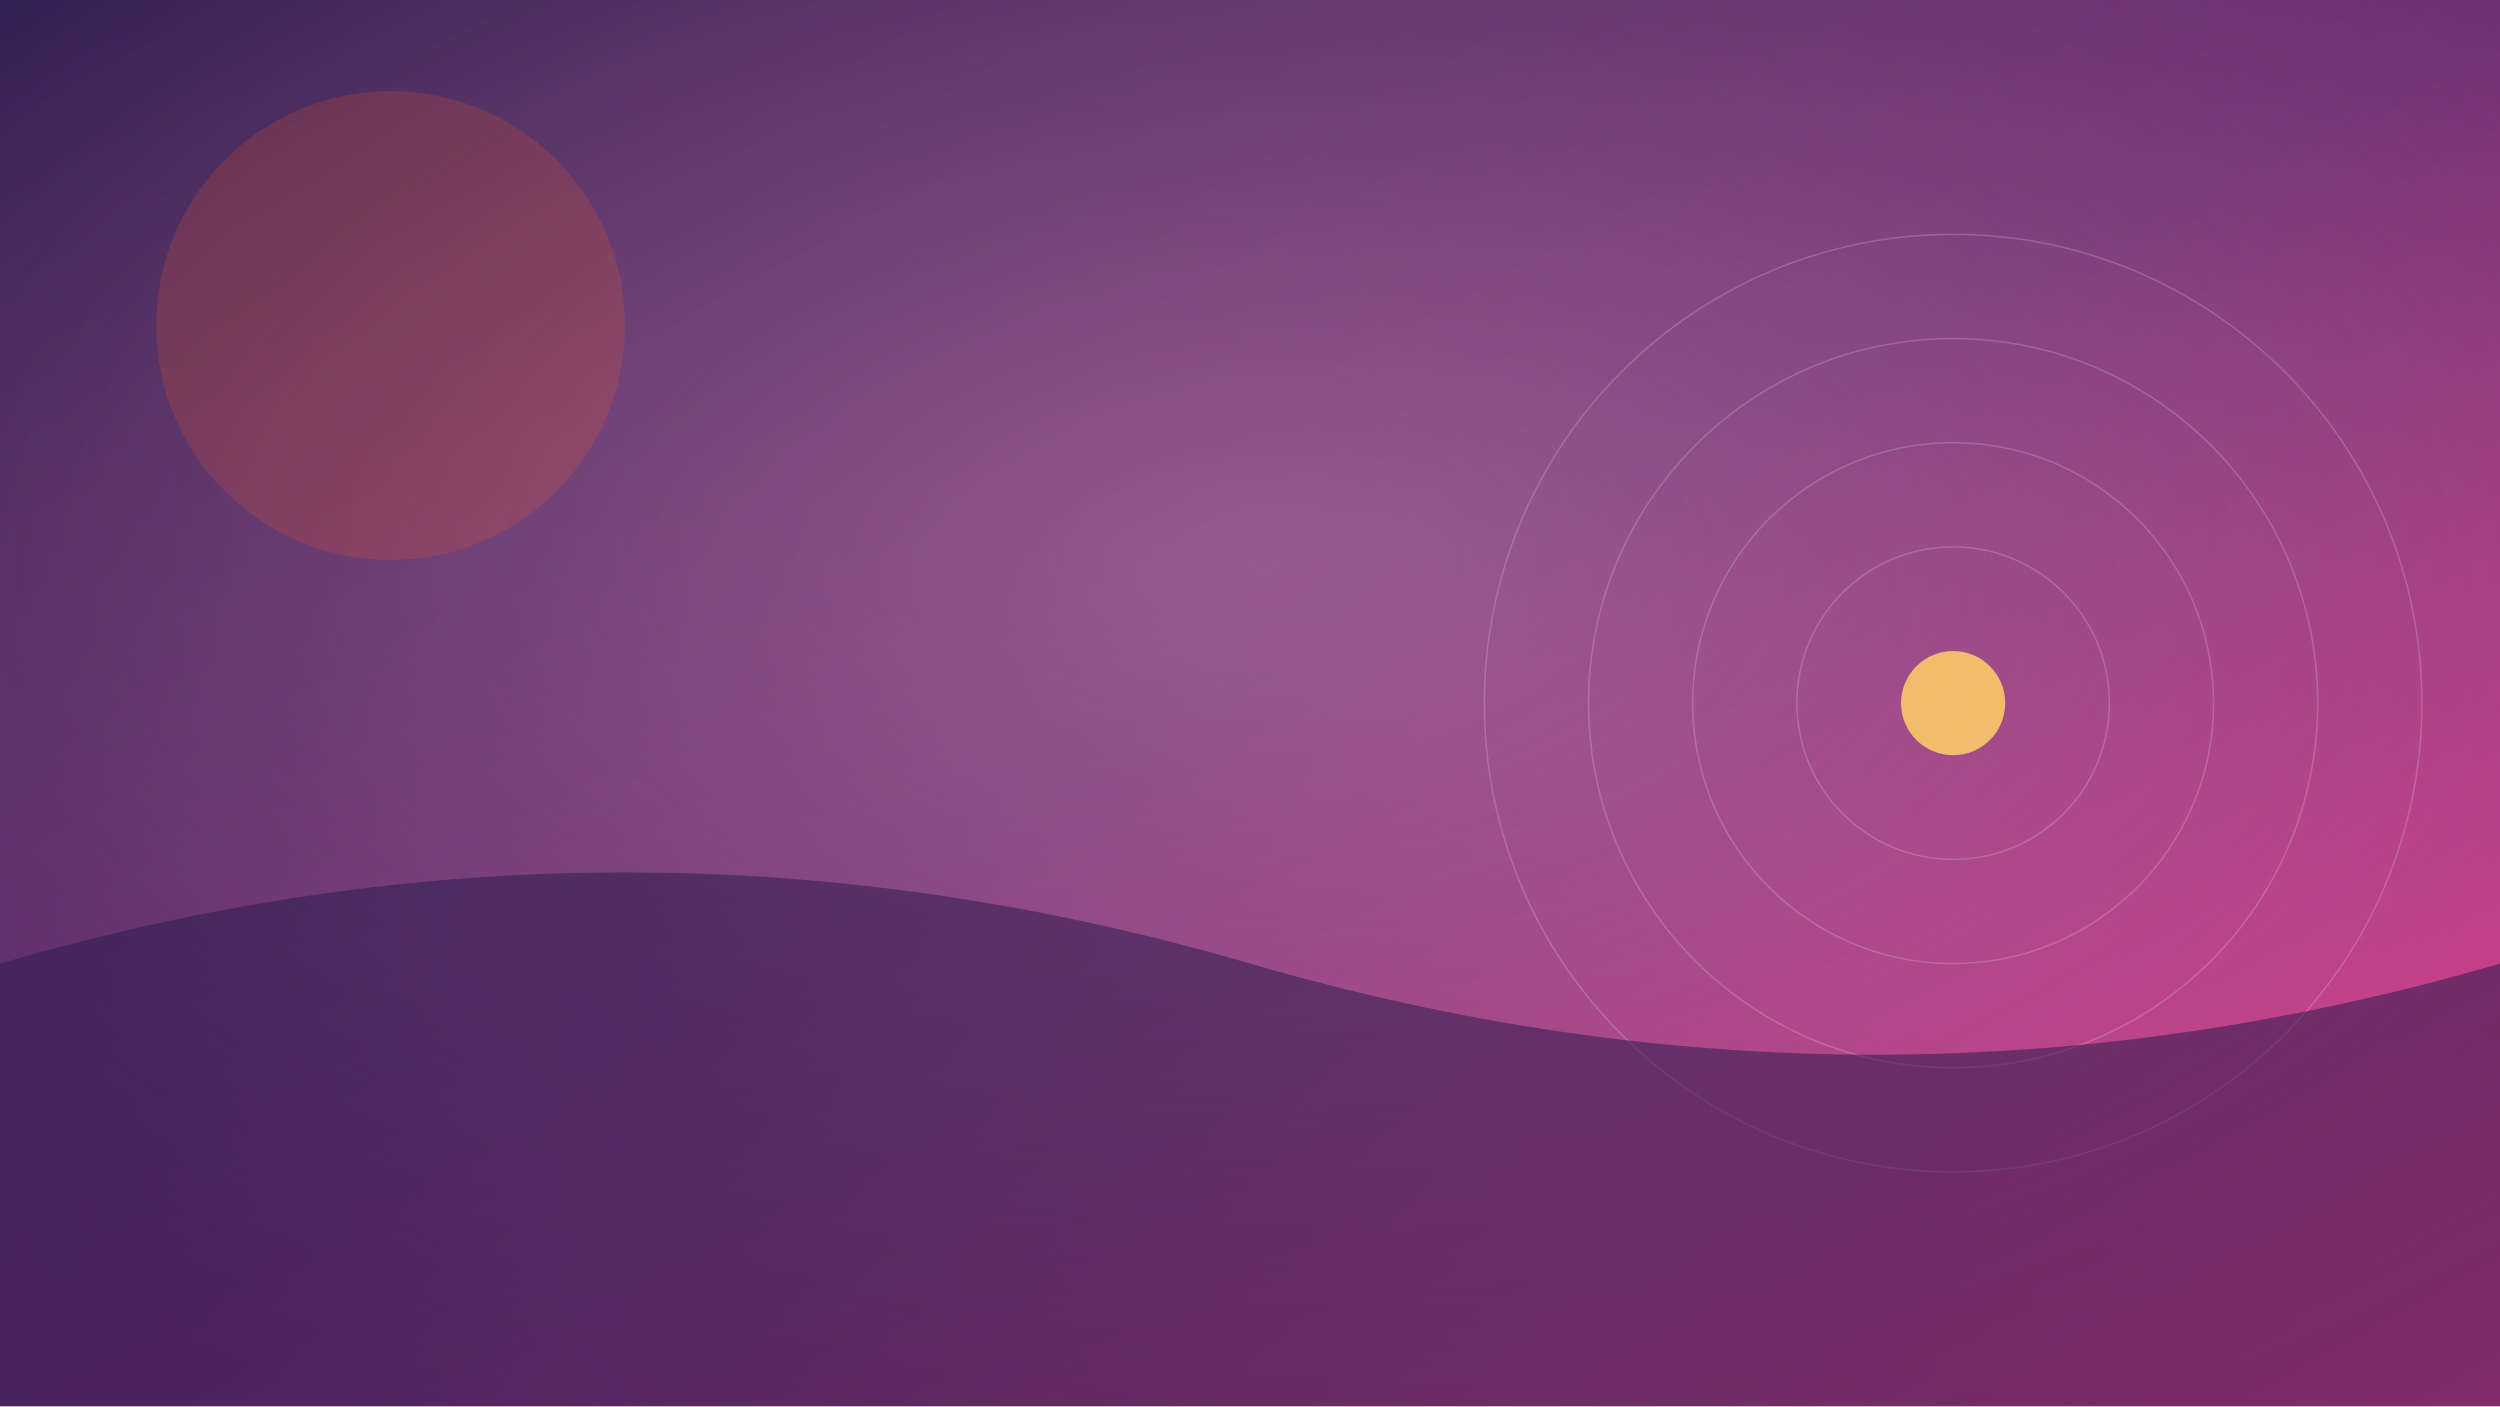
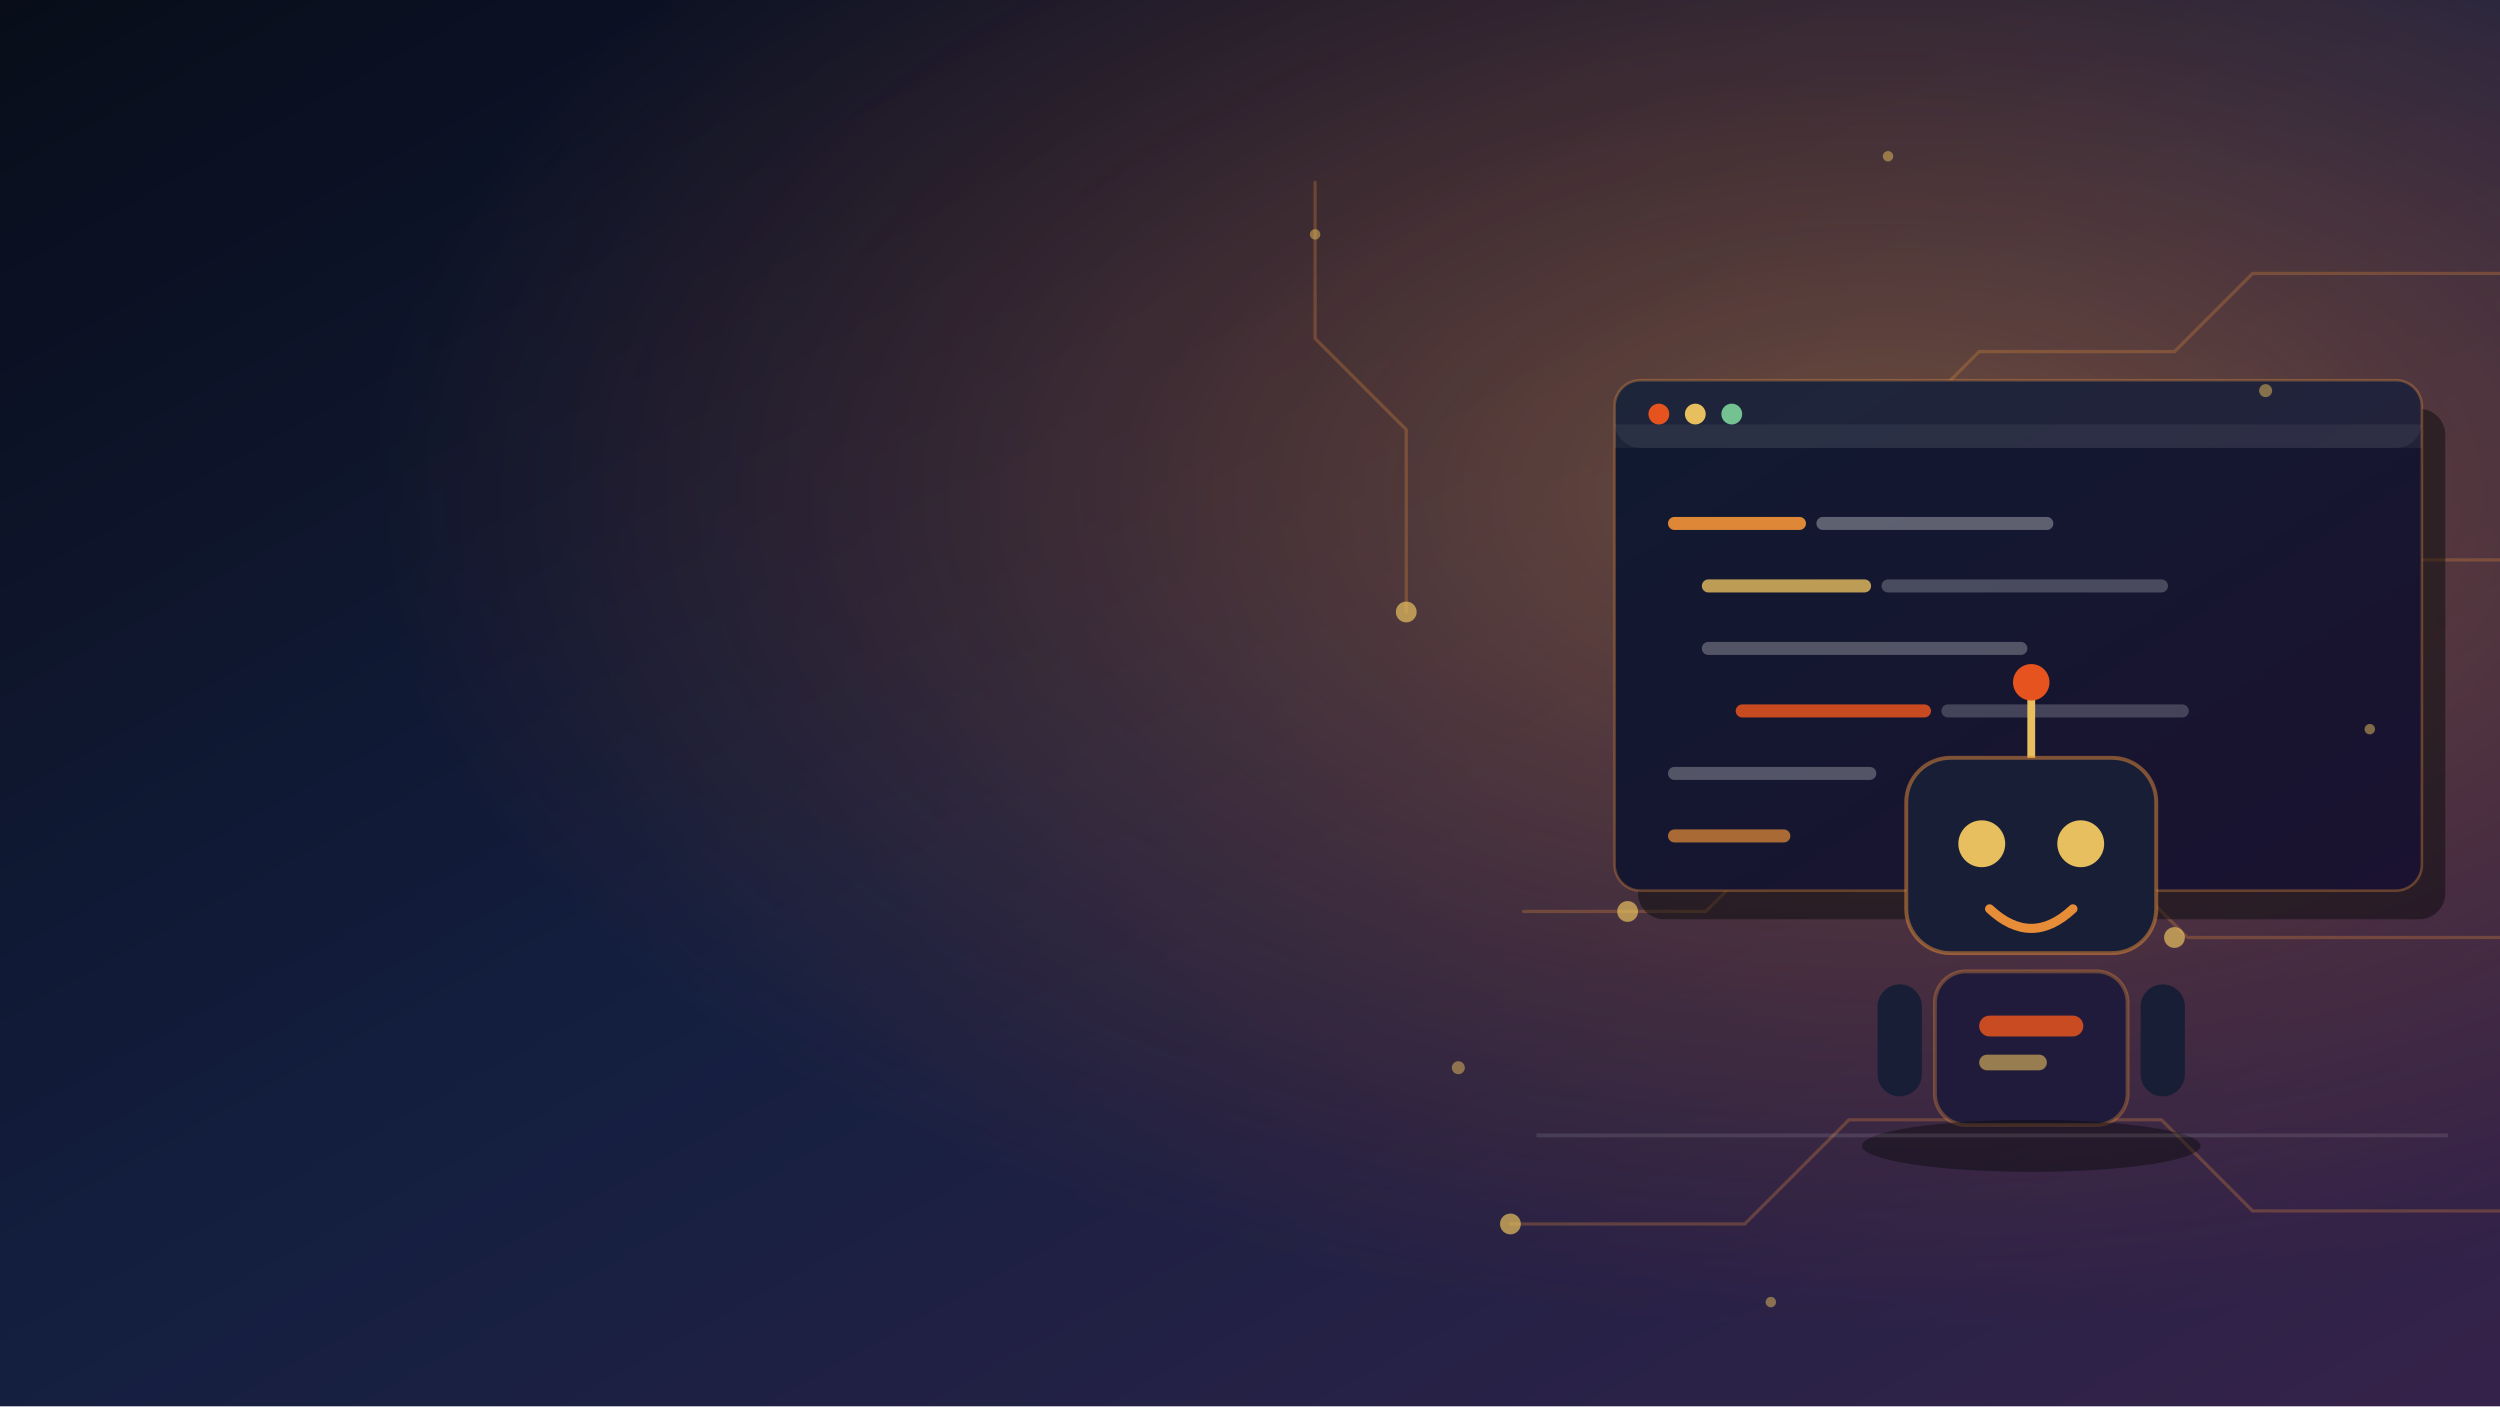
- <svg xmlns="http://www.w3.org/2000/svg" width="1920" height="1080" viewBox="0 0 1920 1080" preserveAspectRatio="xMidYMid slice">
+ <svg xmlns="http://www.w3.org/2000/svg" width="1920" height="1080" viewBox="0 0 1920 1080" preserveAspectRatio="xMidYMid slice" role="img" aria-label="A digital and STEM lab with code windows, circuit traces and a small robot">
  <defs>
-     <linearGradient id="g3" x1="0" y1="0" x2="1" y2="1">
-       <stop offset="0" stop-color="#2d1b4e" />
-       <stop offset="0.5" stop-color="#6a2c70" />
-       <stop offset="1" stop-color="#e83e8c" />
+     <linearGradient id="bg3" x1="0" y1="0" x2="1" y2="1">
+       <stop offset="0" stop-color="#080c1a" />
+       <stop offset="0.5" stop-color="#152045" />
+       <stop offset="1" stop-color="#3a2450" />
    </linearGradient>
-     <radialGradient id="r3" cx="0.5" cy="0.4" r="0.7">
-       <stop offset="0" stop-color="#f8b3d0" stop-opacity="0.35" />
-       <stop offset="1" stop-color="#f8b3d0" stop-opacity="0" />
+     <radialGradient id="glow3" cx="0.75" cy="0.35" r="0.6">
+       <stop offset="0" stop-color="#ff9a3c" stop-opacity="0.42" />
+       <stop offset="1" stop-color="#ff5a1f" stop-opacity="0" />
    </radialGradient>
+     <linearGradient id="screen" x1="0" y1="0" x2="1" y2="1">
+       <stop offset="0" stop-color="#111a33" />
+       <stop offset="1" stop-color="#1c1233" />
+     </linearGradient>
  </defs>
-   <rect width="1920" height="1080" fill="url(#g3)" />
-   <rect width="1920" height="1080" fill="url(#r3)" />
-   <g opacity="0.18" stroke="#ffffff" stroke-width="1.2" fill="none">
-     <circle cx="1500" cy="540" r="120" />
-     <circle cx="1500" cy="540" r="200" />
-     <circle cx="1500" cy="540" r="280" />
-     <circle cx="1500" cy="540" r="360" />
+   <rect width="1920" height="1080" fill="url(#bg3)" />
+   <rect width="1920" height="1080" fill="url(#glow3)" />
+   <g stroke="#ff9a3c" stroke-width="2.5" fill="none" opacity="0.28" stroke-linecap="round" stroke-linejoin="round">
+     <path d="M1920 210h-190l-60 60h-150l-70 70H1290" />
+     <path d="M1920 430h-300l-80 80h-190" />
+     <path d="M1920 720h-240l-90-90h-210l-70 70h-140" />
+     <path d="M1160 940h180l80-80h240l70 70h190" />
+     <path d="M1010 140v120l70 70v140" />
  </g>
-   <circle cx="1500" cy="540" r="40" fill="#ffd166" opacity="0.85" />
-   <circle cx="300" cy="250" r="180" fill="#ff5a1f" opacity="0.18" />
-   <path d="M0 740 Q480 600 960 740 T1920 740 L1920 1080 L0 1080 Z" fill="#2d1b4e" opacity="0.55" />
+   <g fill="#ffd166" opacity="0.7">
+     <circle cx="1290" cy="340" r="8" />
+     <circle cx="1350" cy="510" r="8" />
+     <circle cx="1250" cy="700" r="8" />
+     <circle cx="1160" cy="940" r="8" />
+     <circle cx="1080" cy="470" r="8" />
+     <circle cx="1670" cy="720" r="8" />
+   </g>
+   <g transform="translate(1240 292)">
+     <rect x="18" y="22" width="620" height="392" rx="20" fill="#08090c" opacity="0.5" />
+     <rect width="620" height="392" rx="20" fill="url(#screen)" stroke="#ff9a3c" stroke-opacity="0.35" stroke-width="2" />
+     <rect width="620" height="52" rx="20" fill="#ffffff" opacity="0.06" />
+     <rect y="34" width="620" height="18" fill="#ffffff" opacity="0.06" />
+     <g>
+       <circle cx="34" cy="26" r="8" fill="#ff5a1f" />
+       <circle cx="62" cy="26" r="8" fill="#ffd166" />
+       <circle cx="90" cy="26" r="8" fill="#7fd4a0" />
+     </g>
+     <g stroke-linecap="round" stroke-width="10">
+       <path d="M46 110h96" stroke="#ff9a3c" opacity="0.95" />
+       <path d="M160 110h172" stroke="#ffffff" opacity="0.35" />
+       <path d="M72 158h120" stroke="#ffd166" opacity="0.8" />
+       <path d="M210 158h210" stroke="#ffffff" opacity="0.25" />
+       <path d="M72 206h240" stroke="#ffffff" opacity="0.3" />
+       <path d="M98 254h140" stroke="#ff5a1f" opacity="0.85" />
+       <path d="M256 254h180" stroke="#ffffff" opacity="0.22" />
+       <path d="M46 302h150" stroke="#ffffff" opacity="0.3" />
+       <path d="M46 350h84" stroke="#ff9a3c" opacity="0.7" />
+     </g>
+   </g>
+   <g transform="translate(1560 700)">
+     <path d="M0-118v-46" stroke="#ffd166" stroke-width="6" stroke-linecap="round" />
+     <circle cx="0" cy="-176" r="14" fill="#ff5a1f" />
+     <rect x="-96" y="-118" width="192" height="150" rx="34" fill="#1a1f3a" stroke="#ff9a3c" stroke-opacity="0.5" stroke-width="3" />
+     <circle cx="-38" cy="-52" r="18" fill="#ffd166" />
+     <circle cx="38" cy="-52" r="18" fill="#ffd166" />
+     <path d="M-32 -2q32 30 64 0" stroke="#ff9a3c" stroke-width="7" fill="none" stroke-linecap="round" />
+     <rect x="-74" y="46" width="148" height="118" rx="24" fill="#241c3f" stroke="#ff9a3c" stroke-opacity="0.35" stroke-width="3" />
+     <rect x="-40" y="80" width="80" height="16" rx="8" fill="#ff5a1f" opacity="0.85" />
+     <rect x="-40" y="110" width="52" height="12" rx="6" fill="#ffd166" opacity="0.6" />
+     <rect x="-118" y="56" width="34" height="86" rx="17" fill="#1a1f3a" />
+     <rect x="84" y="56" width="34" height="86" rx="17" fill="#1a1f3a" />
+     <ellipse cx="0" cy="180" rx="130" ry="20" fill="#08090c" opacity="0.45" />
+   </g>
+   <path d="M1180 872h700" stroke="#ffffff" stroke-width="3" opacity="0.12" />
+   <g fill="#ffd166" opacity="0.5">
+     <circle cx="1010" cy="180" r="4" />
+     <circle cx="1740" cy="300" r="5" />
+     <circle cx="1450" cy="120" r="4" />
+     <circle cx="1820" cy="560" r="4" />
+     <circle cx="1120" cy="820" r="5" />
+     <circle cx="1360" cy="1000" r="4" />
+   </g>
+   <rect width="1920" height="1080" fill="#0f1115" opacity="0.1" />
</svg>
